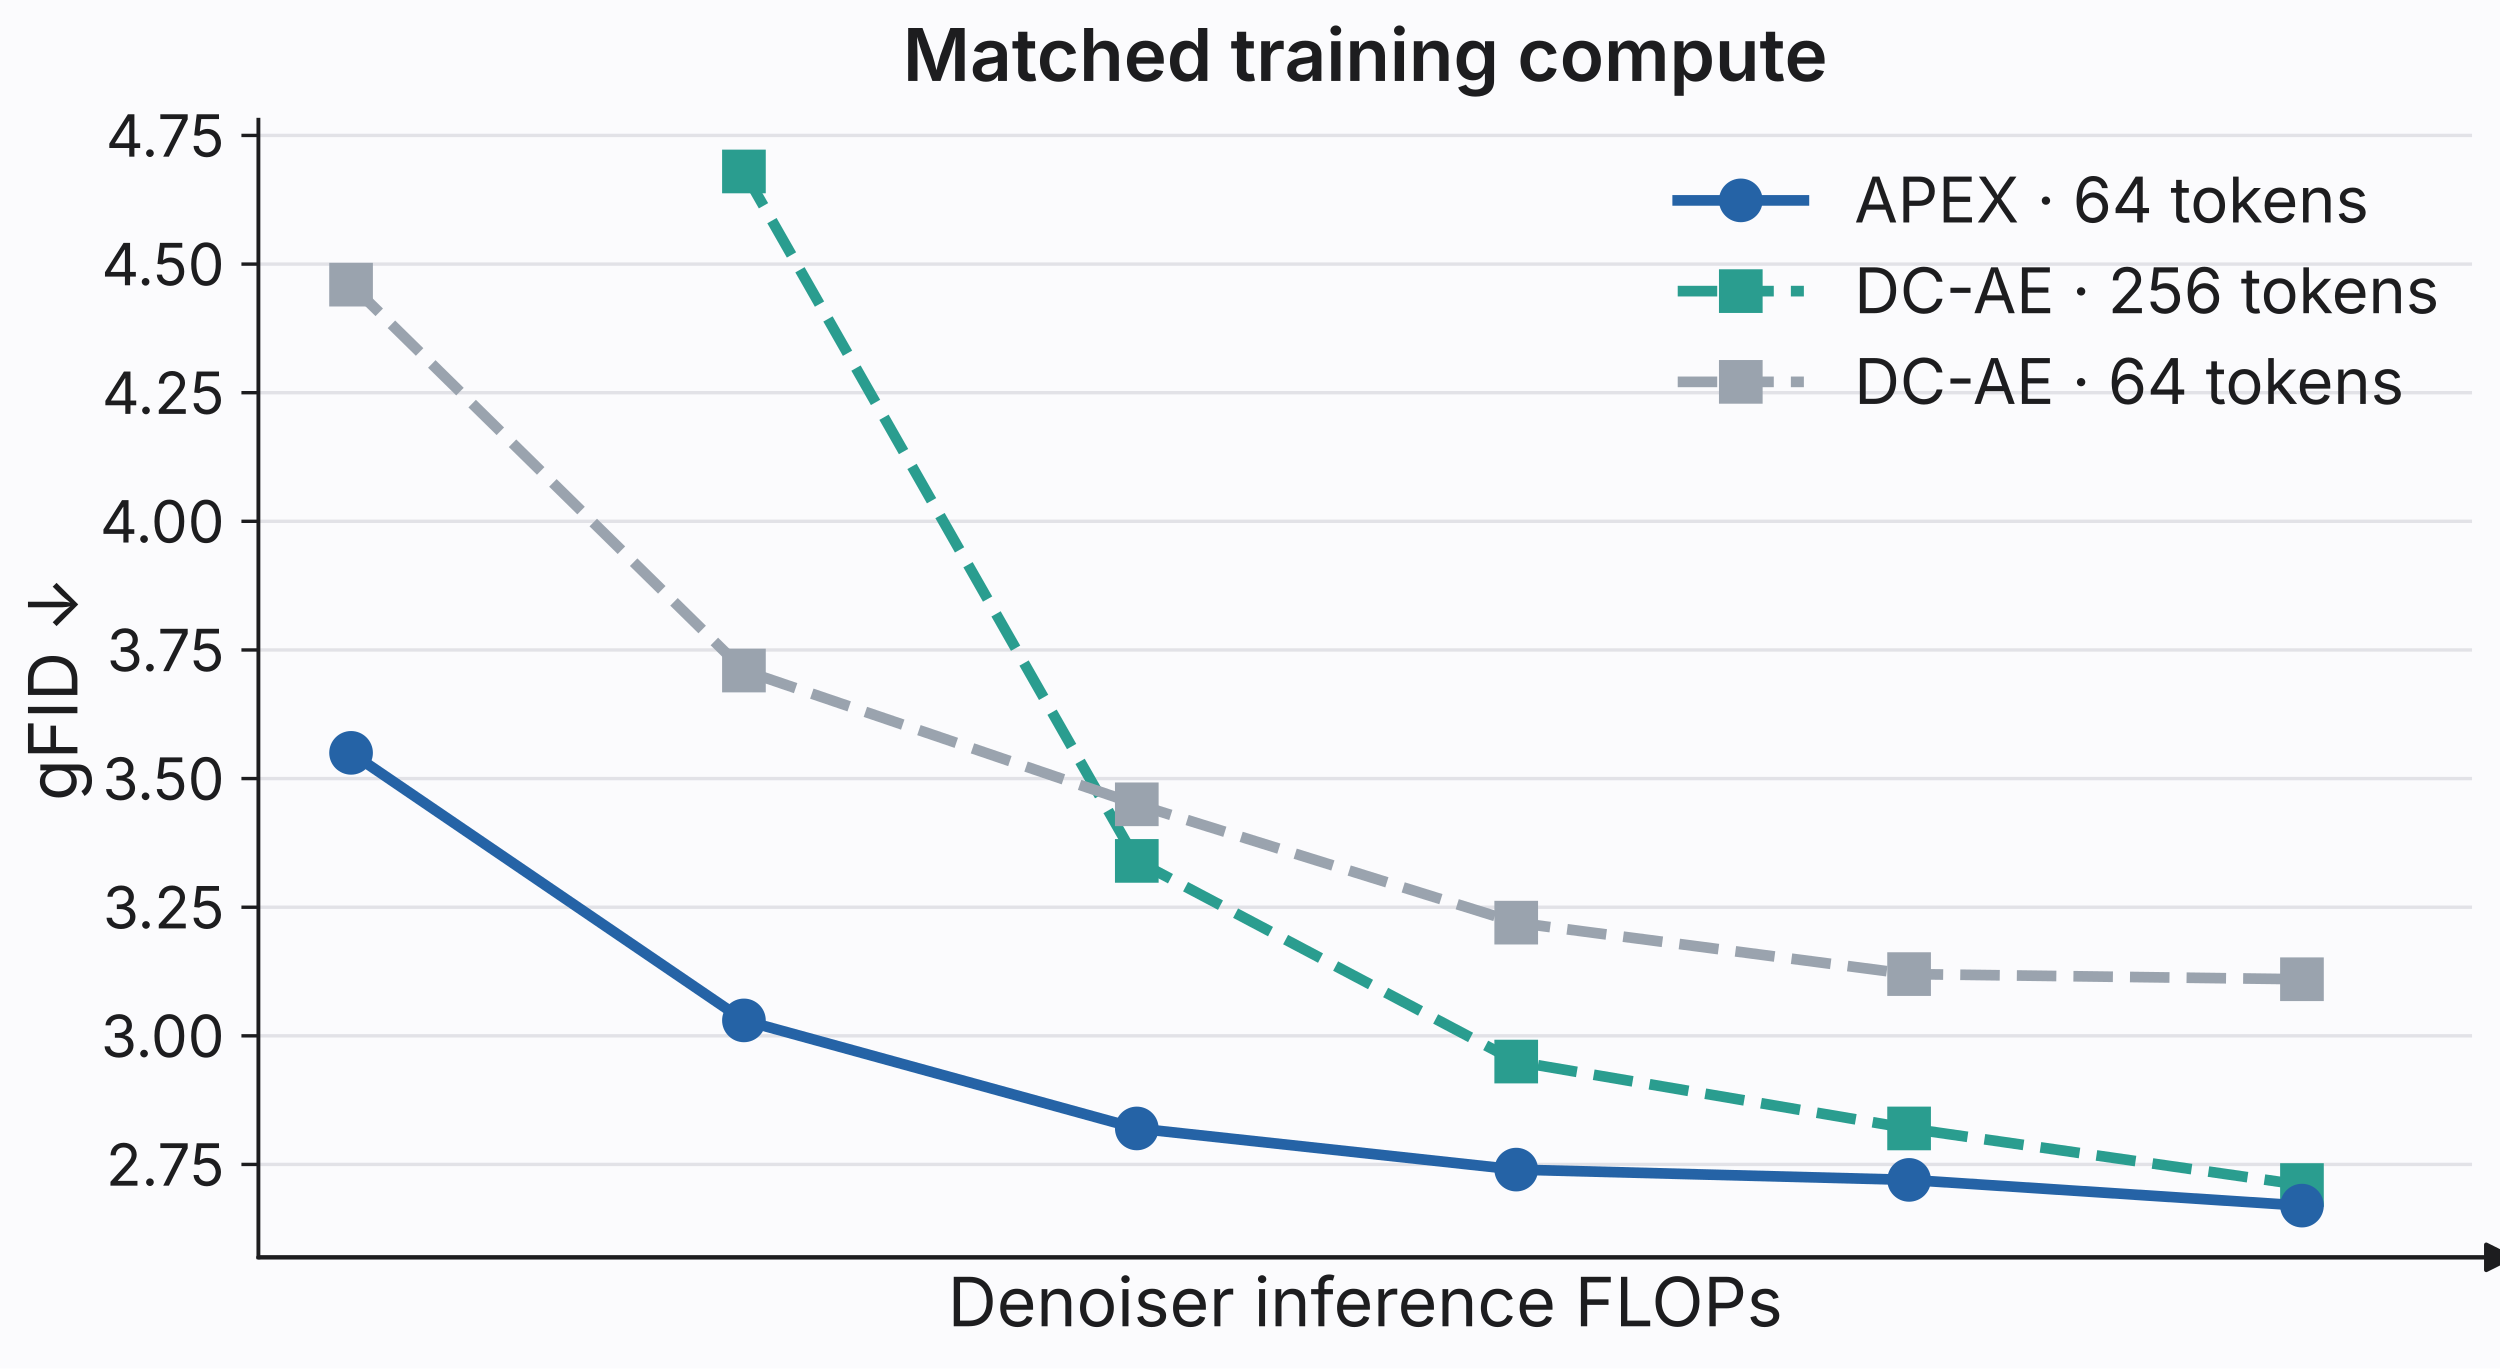
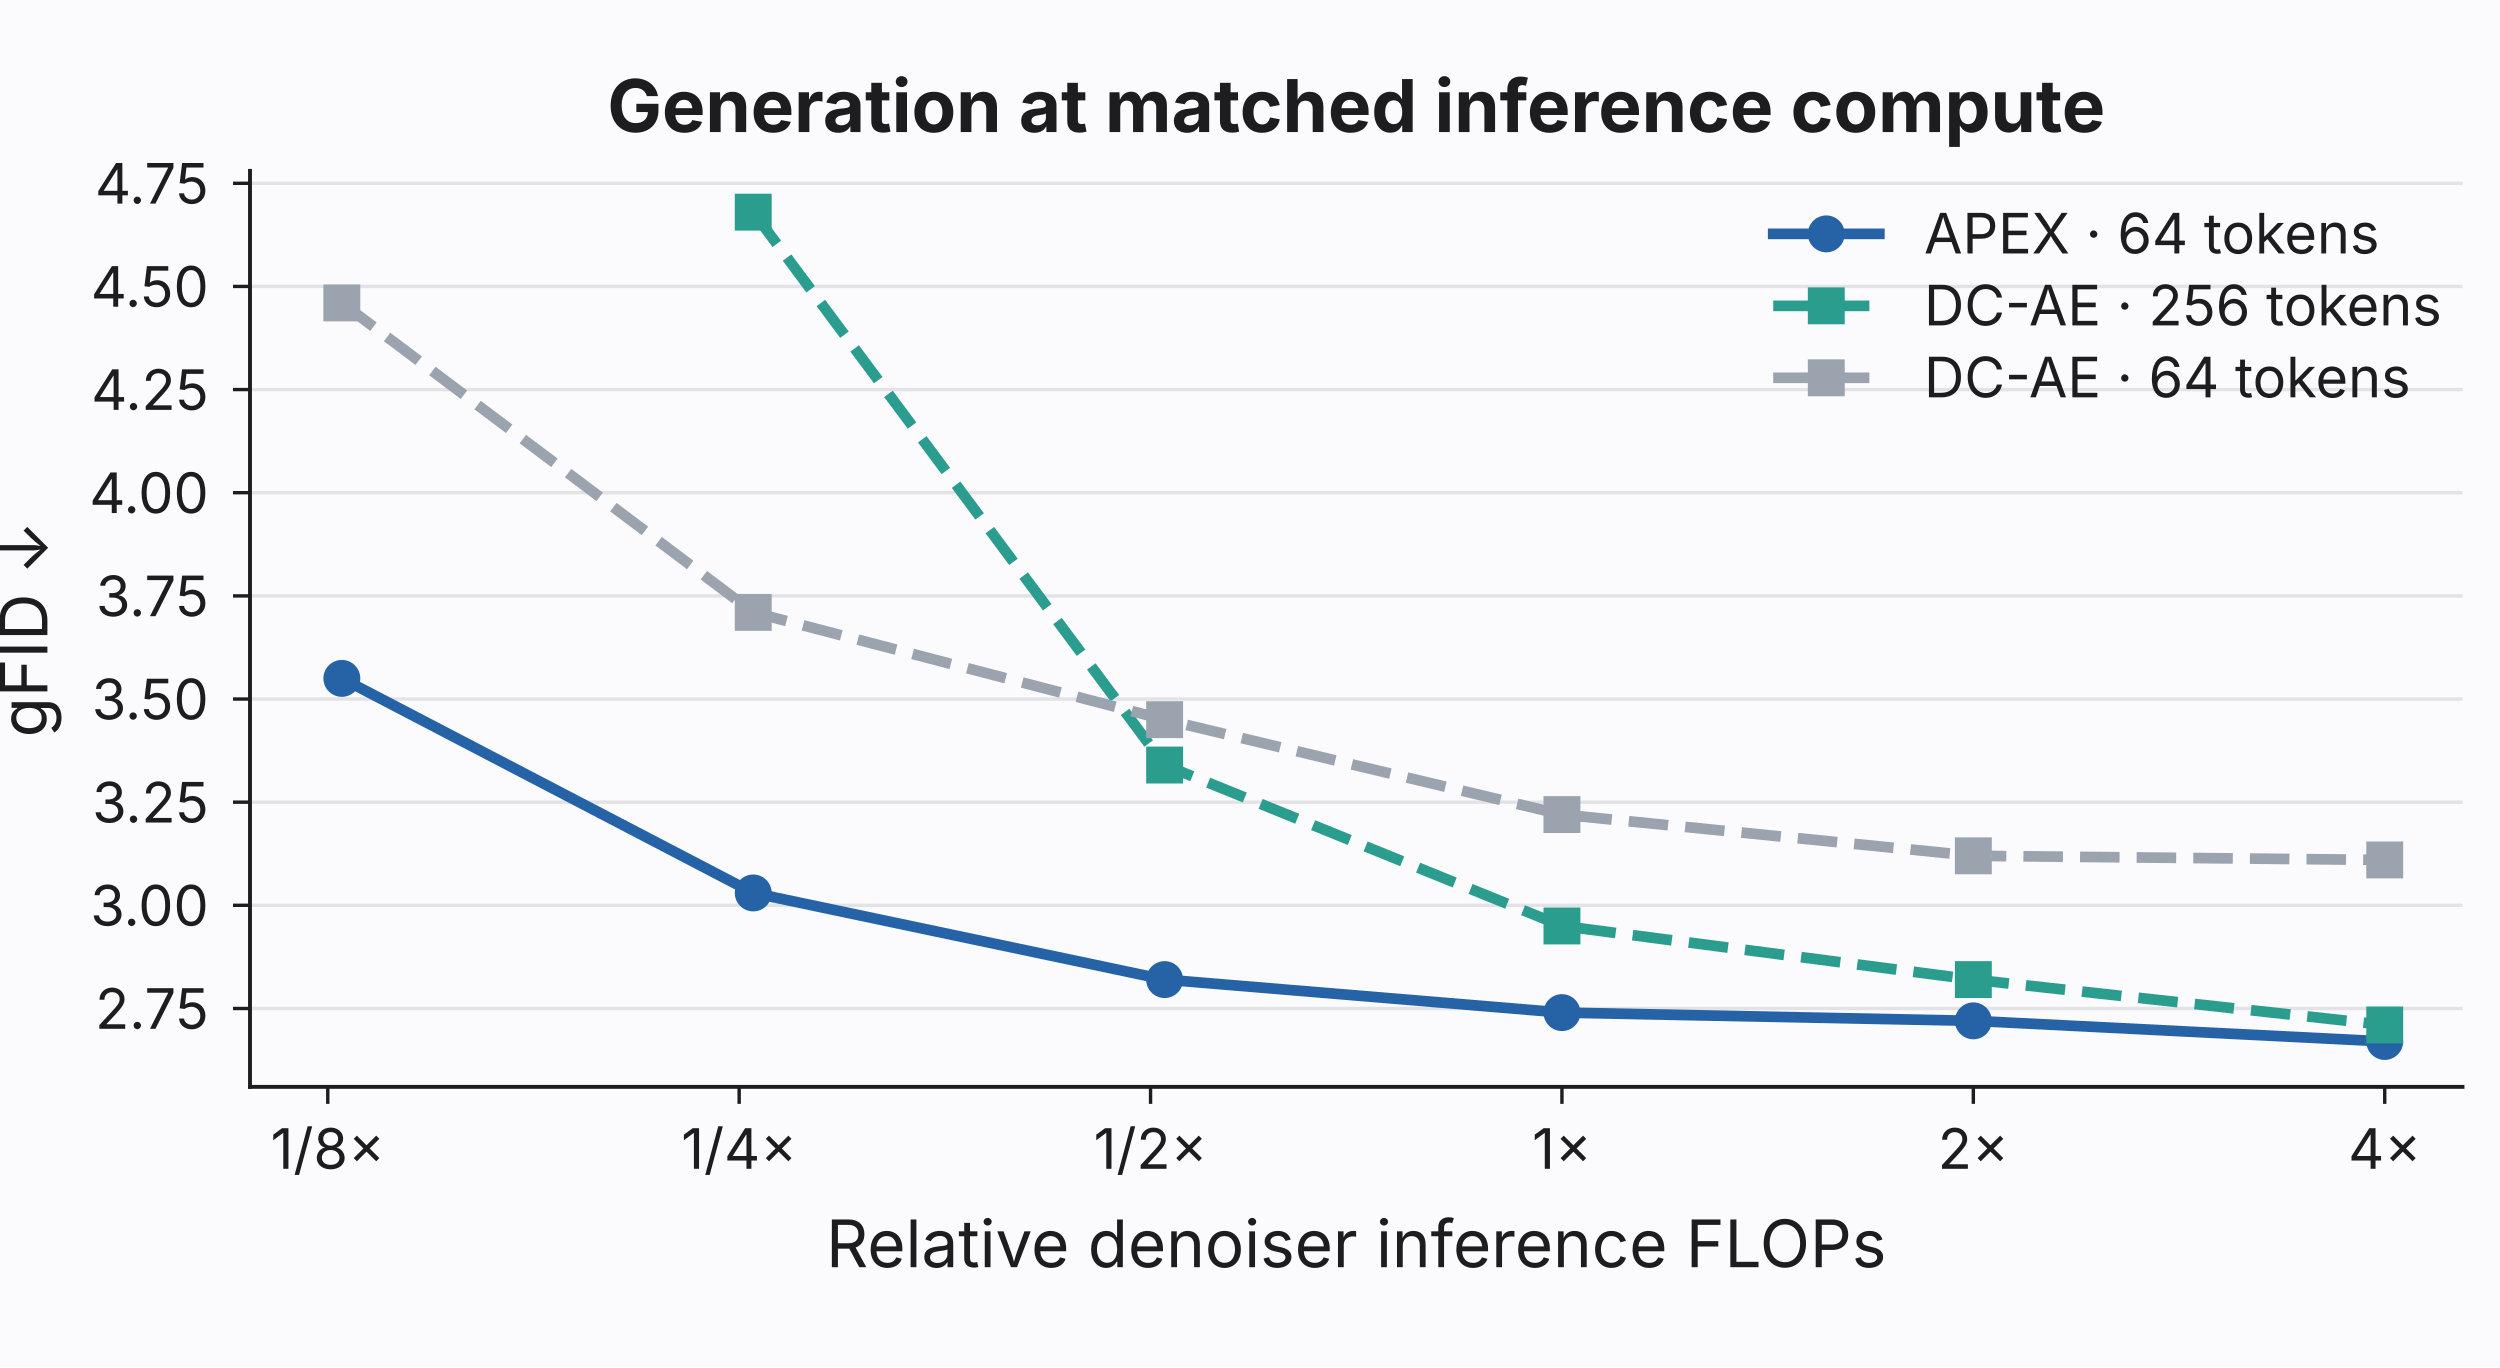
- <svg xmlns="http://www.w3.org/2000/svg" xmlns:xlink="http://www.w3.org/1999/xlink" width="515.204pt" height="282.019pt" viewBox="0 0 515.204 282.019" version="1.1">
+ <svg xmlns="http://www.w3.org/2000/svg" xmlns:xlink="http://www.w3.org/1999/xlink" width="514.8pt" height="281.52pt" viewBox="0 0 514.8 281.52" version="1.1">
  <defs>
    <style type="text/css">*{stroke-linejoin: round; stroke-linecap: butt}</style>
  </defs>
  <g id="figure_1">
    <g id="patch_1">
-       <path d="M 0 282.019 L 515.204 282.019 L 515.204 0 L 0 0 z " style="fill: #fbfbfd" />
+       <path d="M 0 281.52 L 514.8 281.52 L 514.8 0 L 0 0 z " style="fill: #fbfbfd" />
    </g>
    <g id="axes_1">
      <g id="patch_2">
-         <path d="M 53.252 259.112 L 509.444 259.112 L 509.444 24.68 L 53.252 24.68 z " style="fill: #fbfbfd" />
+         <path d="M 51.48 223.808 L 507.078 223.808 L 507.078 35.19 L 51.48 35.19 z " style="fill: #fbfbfd" />
      </g>
      <g id="matplotlib.axis_1">
-         <g id="text_1">
-           <text style="font-size: 14px; font-family: 'Inter', 'Arial', 'Helvetica', 'DejaVu Sans', sans-serif; text-anchor: middle; fill: #1d1d1f" x="281.348" y="273.313" transform="rotate(-0 281.3481 273.3127)">Denoiser inference FLOPs</text>
+         <g id="xtick_1">
+           <g id="line2d_1">
+             <defs>
+               <path id="m6581d87230" d="M 0 0 L 0 3.5 " style="stroke: #1d1d1f; stroke-width: 0.7" />
+             </defs>
+             <g>
+               <use xlink:href="#m6581d87230" x="67.494" y="223.808" style="fill: #1d1d1f; stroke: #1d1d1f; stroke-width: 0.7" />
+             </g>
+           </g>
+           <g id="text_1">
+             <text style="font-size: 11.5px; font-family: 'Inter', 'Arial', 'Helvetica', 'DejaVu Sans', sans-serif; text-anchor: middle; fill: #1d1d1f" x="67.494" y="240.681" transform="rotate(-0 67.49383 240.6807)">1/8×</text>
+           </g>
+         </g>
+         <g id="xtick_2">
+           <g id="line2d_2">
+             <g>
+               <use xlink:href="#m6581d87230" x="152.208" y="223.808" style="fill: #1d1d1f; stroke: #1d1d1f; stroke-width: 0.7" />
+             </g>
+           </g>
+           <g id="text_2">
+             <text style="font-size: 11.5px; font-family: 'Inter', 'Arial', 'Helvetica', 'DejaVu Sans', sans-serif; text-anchor: middle; fill: #1d1d1f" x="152.208" y="240.681" transform="rotate(-0 152.2079 240.6807)">1/4×</text>
+           </g>
+         </g>
+         <g id="xtick_3">
+           <g id="line2d_3">
+             <g>
+               <use xlink:href="#m6581d87230" x="236.922" y="223.808" style="fill: #1d1d1f; stroke: #1d1d1f; stroke-width: 0.7" />
+             </g>
+           </g>
+           <g id="text_3">
+             <text style="font-size: 11.5px; font-family: 'Inter', 'Arial', 'Helvetica', 'DejaVu Sans', sans-serif; text-anchor: middle; fill: #1d1d1f" x="236.922" y="240.681" transform="rotate(-0 236.922 240.6807)">1/2×</text>
+           </g>
+         </g>
+         <g id="xtick_4">
+           <g id="line2d_4">
+             <g>
+               <use xlink:href="#m6581d87230" x="321.636" y="223.808" style="fill: #1d1d1f; stroke: #1d1d1f; stroke-width: 0.7" />
+             </g>
+           </g>
+           <g id="text_4">
+             <text style="font-size: 11.5px; font-family: 'Inter', 'Arial', 'Helvetica', 'DejaVu Sans', sans-serif; text-anchor: middle; fill: #1d1d1f" x="321.636" y="240.681" transform="rotate(-0 321.636 240.6807)">1×</text>
+           </g>
+         </g>
+         <g id="xtick_5">
+           <g id="line2d_5">
+             <g>
+               <use xlink:href="#m6581d87230" x="406.35" y="223.808" style="fill: #1d1d1f; stroke: #1d1d1f; stroke-width: 0.7" />
+             </g>
+           </g>
+           <g id="text_5">
+             <text style="font-size: 11.5px; font-family: 'Inter', 'Arial', 'Helvetica', 'DejaVu Sans', sans-serif; text-anchor: middle; fill: #1d1d1f" x="406.35" y="240.681" transform="rotate(-0 406.3501 240.6807)">2×</text>
+           </g>
+         </g>
+         <g id="xtick_6">
+           <g id="line2d_6">
+             <g>
+               <use xlink:href="#m6581d87230" x="491.064" y="223.808" style="fill: #1d1d1f; stroke: #1d1d1f; stroke-width: 0.7" />
+             </g>
+           </g>
+           <g id="text_6">
+             <text style="font-size: 11.5px; font-family: 'Inter', 'Arial', 'Helvetica', 'DejaVu Sans', sans-serif; text-anchor: middle; fill: #1d1d1f" x="491.064" y="240.681" transform="rotate(-0 491.0642 240.6807)">4×</text>
+           </g>
+         </g>
+         <g id="text_7">
+           <text style="font-size: 13.5px; font-family: 'Inter', 'Arial', 'Helvetica', 'DejaVu Sans', sans-serif; text-anchor: middle; fill: #1d1d1f" x="279.279" y="260.937" transform="rotate(-0 279.279 260.9369)">Relative denoiser inference FLOPs</text>
        </g>
      </g>
      <g id="matplotlib.axis_2">
        <g id="ytick_1">
-           <g id="line2d_1">
-             <path d="M 53.252 239.974 L 509.444 239.974 " clip-path="url(#pbe19cb5d4b)" style="fill: none; stroke: #e2e2e7; stroke-width: 0.7; stroke-linecap: square" />
-           </g>
-           <g id="line2d_2">
+           <g id="line2d_7">
+             <path d="M 51.48 207.665 L 507.078 207.665 " clip-path="url(#p5ca8948e04)" style="fill: none; stroke: #e2e2e7; stroke-width: 0.7; stroke-linecap: square" />
+           </g>
+           <g id="line2d_8">
            <defs>
-               <path id="mafd1937e12" d="M 0 0 L -3.5 0 " style="stroke: #1d1d1f; stroke-width: 0.7" />
+               <path id="mb7579ec4ae" d="M 0 0 L -3.5 0 " style="stroke: #1d1d1f; stroke-width: 0.7" />
            </defs>
            <g>
-               <use xlink:href="#mafd1937e12" x="53.252" y="239.974" style="fill: #1d1d1f; stroke: #1d1d1f; stroke-width: 0.7" />
-             </g>
-           </g>
-           <g id="text_2">
-             <text style="font-size: 12px; font-family: 'Inter', 'Arial', 'Helvetica', 'DejaVu Sans', sans-serif; text-anchor: end; fill: #1d1d1f" x="46.252" y="244.342" transform="rotate(-0 46.25207 244.3422)">2.75</text>
+               <use xlink:href="#mb7579ec4ae" x="51.48" y="207.665" style="fill: #1d1d1f; stroke: #1d1d1f; stroke-width: 0.7" />
+             </g>
+           </g>
+           <g id="text_8">
+             <text style="font-size: 11.5px; font-family: 'Inter', 'Arial', 'Helvetica', 'DejaVu Sans', sans-serif; text-anchor: end; fill: #1d1d1f" x="42.98" y="211.852" transform="rotate(-0 42.98 211.8515)">2.75</text>
          </g>
        </g>
        <g id="ytick_2">
-           <g id="line2d_3">
-             <path d="M 53.252 213.467 L 509.444 213.467 " clip-path="url(#pbe19cb5d4b)" style="fill: none; stroke: #e2e2e7; stroke-width: 0.7; stroke-linecap: square" />
-           </g>
-           <g id="line2d_4">
-             <g>
-               <use xlink:href="#mafd1937e12" x="53.252" y="213.467" style="fill: #1d1d1f; stroke: #1d1d1f; stroke-width: 0.7" />
-             </g>
-           </g>
-           <g id="text_3">
-             <text style="font-size: 12px; font-family: 'Inter', 'Arial', 'Helvetica', 'DejaVu Sans', sans-serif; text-anchor: end; fill: #1d1d1f" x="46.252" y="217.835" transform="rotate(-0 46.25207 217.8347)">3.00</text>
+           <g id="line2d_9">
+             <path d="M 51.48 186.425 L 507.078 186.425 " clip-path="url(#p5ca8948e04)" style="fill: none; stroke: #e2e2e7; stroke-width: 0.7; stroke-linecap: square" />
+           </g>
+           <g id="line2d_10">
+             <g>
+               <use xlink:href="#mb7579ec4ae" x="51.48" y="186.425" style="fill: #1d1d1f; stroke: #1d1d1f; stroke-width: 0.7" />
+             </g>
+           </g>
+           <g id="text_9">
+             <text style="font-size: 11.5px; font-family: 'Inter', 'Arial', 'Helvetica', 'DejaVu Sans', sans-serif; text-anchor: end; fill: #1d1d1f" x="42.98" y="190.611" transform="rotate(-0 42.98 190.6107)">3.00</text>
          </g>
        </g>
        <g id="ytick_3">
-           <g id="line2d_5">
-             <path d="M 53.252 186.959 L 509.444 186.959 " clip-path="url(#pbe19cb5d4b)" style="fill: none; stroke: #e2e2e7; stroke-width: 0.7; stroke-linecap: square" />
-           </g>
-           <g id="line2d_6">
-             <g>
-               <use xlink:href="#mafd1937e12" x="53.252" y="186.959" style="fill: #1d1d1f; stroke: #1d1d1f; stroke-width: 0.7" />
-             </g>
-           </g>
-           <g id="text_4">
-             <text style="font-size: 12px; font-family: 'Inter', 'Arial', 'Helvetica', 'DejaVu Sans', sans-serif; text-anchor: end; fill: #1d1d1f" x="46.252" y="191.327" transform="rotate(-0 46.25207 191.3273)">3.25</text>
+           <g id="line2d_11">
+             <path d="M 51.48 165.184 L 507.078 165.184 " clip-path="url(#p5ca8948e04)" style="fill: none; stroke: #e2e2e7; stroke-width: 0.7; stroke-linecap: square" />
+           </g>
+           <g id="line2d_12">
+             <g>
+               <use xlink:href="#mb7579ec4ae" x="51.48" y="165.184" style="fill: #1d1d1f; stroke: #1d1d1f; stroke-width: 0.7" />
+             </g>
+           </g>
+           <g id="text_10">
+             <text style="font-size: 11.5px; font-family: 'Inter', 'Arial', 'Helvetica', 'DejaVu Sans', sans-serif; text-anchor: end; fill: #1d1d1f" x="42.98" y="169.37" transform="rotate(-0 42.98 169.3699)">3.25</text>
          </g>
        </g>
        <g id="ytick_4">
-           <g id="line2d_7">
-             <path d="M 53.252 160.452 L 509.444 160.452 " clip-path="url(#pbe19cb5d4b)" style="fill: none; stroke: #e2e2e7; stroke-width: 0.7; stroke-linecap: square" />
-           </g>
-           <g id="line2d_8">
-             <g>
-               <use xlink:href="#mafd1937e12" x="53.252" y="160.452" style="fill: #1d1d1f; stroke: #1d1d1f; stroke-width: 0.7" />
-             </g>
-           </g>
-           <g id="text_5">
-             <text style="font-size: 12px; font-family: 'Inter', 'Arial', 'Helvetica', 'DejaVu Sans', sans-serif; text-anchor: end; fill: #1d1d1f" x="46.252" y="164.82" transform="rotate(-0 46.25207 164.8198)">3.50</text>
+           <g id="line2d_13">
+             <path d="M 51.48 143.943 L 507.078 143.943 " clip-path="url(#p5ca8948e04)" style="fill: none; stroke: #e2e2e7; stroke-width: 0.7; stroke-linecap: square" />
+           </g>
+           <g id="line2d_14">
+             <g>
+               <use xlink:href="#mb7579ec4ae" x="51.48" y="143.943" style="fill: #1d1d1f; stroke: #1d1d1f; stroke-width: 0.7" />
+             </g>
+           </g>
+           <g id="text_11">
+             <text style="font-size: 11.5px; font-family: 'Inter', 'Arial', 'Helvetica', 'DejaVu Sans', sans-serif; text-anchor: end; fill: #1d1d1f" x="42.98" y="148.129" transform="rotate(-0 42.98 148.1291)">3.50</text>
          </g>
        </g>
        <g id="ytick_5">
-           <g id="line2d_9">
-             <path d="M 53.252 133.944 L 509.444 133.944 " clip-path="url(#pbe19cb5d4b)" style="fill: none; stroke: #e2e2e7; stroke-width: 0.7; stroke-linecap: square" />
-           </g>
-           <g id="line2d_10">
-             <g>
-               <use xlink:href="#mafd1937e12" x="53.252" y="133.944" style="fill: #1d1d1f; stroke: #1d1d1f; stroke-width: 0.7" />
-             </g>
-           </g>
-           <g id="text_6">
-             <text style="font-size: 12px; font-family: 'Inter', 'Arial', 'Helvetica', 'DejaVu Sans', sans-serif; text-anchor: end; fill: #1d1d1f" x="46.252" y="138.312" transform="rotate(-0 46.25207 138.3123)">3.75</text>
+           <g id="line2d_15">
+             <path d="M 51.48 122.702 L 507.078 122.702 " clip-path="url(#p5ca8948e04)" style="fill: none; stroke: #e2e2e7; stroke-width: 0.7; stroke-linecap: square" />
+           </g>
+           <g id="line2d_16">
+             <g>
+               <use xlink:href="#mb7579ec4ae" x="51.48" y="122.702" style="fill: #1d1d1f; stroke: #1d1d1f; stroke-width: 0.7" />
+             </g>
+           </g>
+           <g id="text_12">
+             <text style="font-size: 11.5px; font-family: 'Inter', 'Arial', 'Helvetica', 'DejaVu Sans', sans-serif; text-anchor: end; fill: #1d1d1f" x="42.98" y="126.888" transform="rotate(-0 42.98 126.8883)">3.75</text>
          </g>
        </g>
        <g id="ytick_6">
-           <g id="line2d_11">
-             <path d="M 53.252 107.437 L 509.444 107.437 " clip-path="url(#pbe19cb5d4b)" style="fill: none; stroke: #e2e2e7; stroke-width: 0.7; stroke-linecap: square" />
-           </g>
-           <g id="line2d_12">
-             <g>
-               <use xlink:href="#mafd1937e12" x="53.252" y="107.437" style="fill: #1d1d1f; stroke: #1d1d1f; stroke-width: 0.7" />
-             </g>
-           </g>
-           <g id="text_7">
-             <text style="font-size: 12px; font-family: 'Inter', 'Arial', 'Helvetica', 'DejaVu Sans', sans-serif; text-anchor: end; fill: #1d1d1f" x="46.252" y="111.805" transform="rotate(-0 46.25207 111.8049)">4.00</text>
+           <g id="line2d_17">
+             <path d="M 51.48 101.461 L 507.078 101.461 " clip-path="url(#p5ca8948e04)" style="fill: none; stroke: #e2e2e7; stroke-width: 0.7; stroke-linecap: square" />
+           </g>
+           <g id="line2d_18">
+             <g>
+               <use xlink:href="#mb7579ec4ae" x="51.48" y="101.461" style="fill: #1d1d1f; stroke: #1d1d1f; stroke-width: 0.7" />
+             </g>
+           </g>
+           <g id="text_13">
+             <text style="font-size: 11.5px; font-family: 'Inter', 'Arial', 'Helvetica', 'DejaVu Sans', sans-serif; text-anchor: end; fill: #1d1d1f" x="42.98" y="105.647" transform="rotate(-0 42.98 105.6475)">4.00</text>
          </g>
        </g>
        <g id="ytick_7">
-           <g id="line2d_13">
-             <path d="M 53.252 80.929 L 509.444 80.929 " clip-path="url(#pbe19cb5d4b)" style="fill: none; stroke: #e2e2e7; stroke-width: 0.7; stroke-linecap: square" />
-           </g>
-           <g id="line2d_14">
-             <g>
-               <use xlink:href="#mafd1937e12" x="53.252" y="80.929" style="fill: #1d1d1f; stroke: #1d1d1f; stroke-width: 0.7" />
-             </g>
-           </g>
-           <g id="text_8">
-             <text style="font-size: 12px; font-family: 'Inter', 'Arial', 'Helvetica', 'DejaVu Sans', sans-serif; text-anchor: end; fill: #1d1d1f" x="46.252" y="85.297" transform="rotate(-0 46.25207 85.29741)">4.25</text>
+           <g id="line2d_19">
+             <path d="M 51.48 80.221 L 507.078 80.221 " clip-path="url(#p5ca8948e04)" style="fill: none; stroke: #e2e2e7; stroke-width: 0.7; stroke-linecap: square" />
+           </g>
+           <g id="line2d_20">
+             <g>
+               <use xlink:href="#mb7579ec4ae" x="51.48" y="80.221" style="fill: #1d1d1f; stroke: #1d1d1f; stroke-width: 0.7" />
+             </g>
+           </g>
+           <g id="text_14">
+             <text style="font-size: 11.5px; font-family: 'Inter', 'Arial', 'Helvetica', 'DejaVu Sans', sans-serif; text-anchor: end; fill: #1d1d1f" x="42.98" y="84.407" transform="rotate(-0 42.98 84.40668)">4.25</text>
          </g>
        </g>
        <g id="ytick_8">
-           <g id="line2d_15">
-             <path d="M 53.252 54.422 L 509.444 54.422 " clip-path="url(#pbe19cb5d4b)" style="fill: none; stroke: #e2e2e7; stroke-width: 0.7; stroke-linecap: square" />
-           </g>
-           <g id="line2d_16">
-             <g>
-               <use xlink:href="#mafd1937e12" x="53.252" y="54.422" style="fill: #1d1d1f; stroke: #1d1d1f; stroke-width: 0.7" />
-             </g>
-           </g>
-           <g id="text_9">
-             <text style="font-size: 12px; font-family: 'Inter', 'Arial', 'Helvetica', 'DejaVu Sans', sans-serif; text-anchor: end; fill: #1d1d1f" x="46.252" y="58.79" transform="rotate(-0 46.25207 58.78995)">4.50</text>
+           <g id="line2d_21">
+             <path d="M 51.48 58.98 L 507.078 58.98 " clip-path="url(#p5ca8948e04)" style="fill: none; stroke: #e2e2e7; stroke-width: 0.7; stroke-linecap: square" />
+           </g>
+           <g id="line2d_22">
+             <g>
+               <use xlink:href="#mb7579ec4ae" x="51.48" y="58.98" style="fill: #1d1d1f; stroke: #1d1d1f; stroke-width: 0.7" />
+             </g>
+           </g>
+           <g id="text_15">
+             <text style="font-size: 11.5px; font-family: 'Inter', 'Arial', 'Helvetica', 'DejaVu Sans', sans-serif; text-anchor: end; fill: #1d1d1f" x="42.98" y="63.166" transform="rotate(-0 42.98 63.16586)">4.50</text>
          </g>
        </g>
        <g id="ytick_9">
-           <g id="line2d_17">
-             <path d="M 53.252 27.914 L 509.444 27.914 " clip-path="url(#pbe19cb5d4b)" style="fill: none; stroke: #e2e2e7; stroke-width: 0.7; stroke-linecap: square" />
-           </g>
-           <g id="line2d_18">
-             <g>
-               <use xlink:href="#mafd1937e12" x="53.252" y="27.914" style="fill: #1d1d1f; stroke: #1d1d1f; stroke-width: 0.7" />
-             </g>
-           </g>
-           <g id="text_10">
-             <text style="font-size: 12px; font-family: 'Inter', 'Arial', 'Helvetica', 'DejaVu Sans', sans-serif; text-anchor: end; fill: #1d1d1f" x="46.252" y="32.282" transform="rotate(-0 46.25207 32.28249)">4.75</text>
-           </g>
-         </g>
-         <g id="text_11">
-           <text style="font-size: 14px; font-family: 'Inter', 'Arial', 'Helvetica', 'DejaVu Sans', sans-serif; text-anchor: middle; fill: #1d1d1f" x="15.952" y="141.896" transform="rotate(-90 15.95238 141.8964)">gFID ↓</text>
+           <g id="line2d_23">
+             <path d="M 51.48 37.739 L 507.078 37.739 " clip-path="url(#p5ca8948e04)" style="fill: none; stroke: #e2e2e7; stroke-width: 0.7; stroke-linecap: square" />
+           </g>
+           <g id="line2d_24">
+             <g>
+               <use xlink:href="#mb7579ec4ae" x="51.48" y="37.739" style="fill: #1d1d1f; stroke: #1d1d1f; stroke-width: 0.7" />
+             </g>
+           </g>
+           <g id="text_16">
+             <text style="font-size: 11.5px; font-family: 'Inter', 'Arial', 'Helvetica', 'DejaVu Sans', sans-serif; text-anchor: end; fill: #1d1d1f" x="42.98" y="41.925" transform="rotate(-0 42.98 41.92506)">4.75</text>
+           </g>
+         </g>
+         <g id="text_17">
+           <text style="font-size: 13.5px; font-family: 'Inter', 'Arial', 'Helvetica', 'DejaVu Sans', sans-serif; text-anchor: middle; fill: #1d1d1f" x="9.759" y="129.499" transform="rotate(-90 9.758594 129.4992)">gFID ↓</text>
        </g>
      </g>
      <g id="patch_3">
-         <path d="M 53.252 259.112 L 53.252 24.68 " style="fill: none; stroke: #1d1d1f; stroke-width: 0.8; stroke-linejoin: miter; stroke-linecap: square" />
-       </g>
-       <g id="line2d_19">
-         <path d="M 153.31 35.336 L 234.273 177.416 L 312.465 218.768 L 393.428 232.552 L 474.39 244.215 " clip-path="url(#pbe19cb5d4b)" style="fill: none; stroke-dasharray: 8.14,3.52; stroke-dashoffset: 0; stroke: #2a9d8f; stroke-width: 2.2" />
+         <path d="M 51.48 223.808 L 51.48 35.19 " style="fill: none; stroke: #1d1d1f; stroke-width: 0.8; stroke-linejoin: miter; stroke-linecap: square" />
+       </g>
+       <g id="patch_4">
+         <path d="M 51.48 223.808 L 507.078 223.808 " style="fill: none; stroke: #1d1d1f; stroke-width: 0.8; stroke-linejoin: miter; stroke-linecap: square" />
+       </g>
+       <g id="text_18">
+         <text style="font-weight: 700; font-size: 15px; font-family: 'Inter', 'Arial', 'Helvetica', 'DejaVu Sans', sans-serif; text-anchor: middle; fill: #1d1d1f" x="279.279" y="27.19" transform="rotate(-0 279.279 27.19)">Generation at matched inference compute</text>
+       </g>
+       <g id="line2d_25">
+         <path d="M 70.392 139.695 L 155.106 183.876 L 239.821 201.718 L 321.636 208.515 L 406.35 210.214 L 491.064 214.462 " clip-path="url(#p5ca8948e04)" style="fill: none; stroke: #2563a6; stroke-width: 2.2; stroke-linecap: square" />
        <defs>
-           <path id="md10c998fa2" d="M -4 4 L 4 4 L 4 -4 L -4 -4 z " style="stroke: #2a9d8f; stroke-linejoin: miter" />
+           <path id="mc4c8e2b1b5" d="M 0 3.3 C 0.875 3.3 1.715 2.952 2.333 2.333 C 2.952 1.715 3.3 0.875 3.3 0 C 3.3 -0.875 2.952 -1.715 2.333 -2.333 C 1.715 -2.952 0.875 -3.3 0 -3.3 C -0.875 -3.3 -1.715 -2.952 -2.333 -2.333 C -2.952 -1.715 -3.3 -0.875 -3.3 0 C -3.3 0.875 -2.952 1.715 -2.333 2.333 C -1.715 2.952 -0.875 3.3 0 3.3 z " style="stroke: #2563a6" />
        </defs>
-         <g clip-path="url(#pbe19cb5d4b)">
-           <use xlink:href="#md10c998fa2" x="153.31" y="35.336" style="fill: #2a9d8f; stroke: #2a9d8f; stroke-linejoin: miter" />
-           <use xlink:href="#md10c998fa2" x="234.273" y="177.416" style="fill: #2a9d8f; stroke: #2a9d8f; stroke-linejoin: miter" />
-           <use xlink:href="#md10c998fa2" x="312.465" y="218.768" style="fill: #2a9d8f; stroke: #2a9d8f; stroke-linejoin: miter" />
-           <use xlink:href="#md10c998fa2" x="393.428" y="232.552" style="fill: #2a9d8f; stroke: #2a9d8f; stroke-linejoin: miter" />
-           <use xlink:href="#md10c998fa2" x="474.39" y="244.215" style="fill: #2a9d8f; stroke: #2a9d8f; stroke-linejoin: miter" />
-         </g>
-       </g>
-       <g id="patch_4">
-         <path d="M 53.252 259.112 Q 285.91 259.112 517.562 259.112 " style="fill: none; stroke: #1d1d1f; stroke-width: 0.9; stroke-linecap: round" />
-         <path d="M 512.362 256.512 L 517.562 259.112 L 512.362 261.712 z " style="fill: #1d1d1f; stroke: #1d1d1f; stroke-width: 0.9; stroke-linecap: round" />
-       </g>
-       <g id="text_12">
-         <text style="font-weight: 600; font-size: 15px; font-family: 'Inter', 'Arial', 'Helvetica', 'DejaVu Sans', sans-serif; text-anchor: middle; fill: #1d1d1f" x="281.348" y="16.68" transform="rotate(-0 281.3481 16.68041)">Matched training compute</text>
-       </g>
-       <g id="line2d_20">
-         <path d="M 72.347 58.663 L 153.31 138.185 L 234.273 165.753 L 312.465 190.14 L 393.428 200.743 L 474.39 201.803 " clip-path="url(#pbe19cb5d4b)" style="fill: none; stroke-dasharray: 8.14,3.52; stroke-dashoffset: 0; stroke: #9aa3ae; stroke-width: 2.2" />
+         <g clip-path="url(#p5ca8948e04)">
+           <use xlink:href="#mc4c8e2b1b5" x="70.392" y="139.695" style="fill: #2563a6; stroke: #2563a6" />
+           <use xlink:href="#mc4c8e2b1b5" x="155.106" y="183.876" style="fill: #2563a6; stroke: #2563a6" />
+           <use xlink:href="#mc4c8e2b1b5" x="239.821" y="201.718" style="fill: #2563a6; stroke: #2563a6" />
+           <use xlink:href="#mc4c8e2b1b5" x="321.636" y="208.515" style="fill: #2563a6; stroke: #2563a6" />
+           <use xlink:href="#mc4c8e2b1b5" x="406.35" y="210.214" style="fill: #2563a6; stroke: #2563a6" />
+           <use xlink:href="#mc4c8e2b1b5" x="491.064" y="214.462" style="fill: #2563a6; stroke: #2563a6" />
+         </g>
+       </g>
+       <g id="line2d_26">
+         <path d="M 155.106 43.686 L 239.821 157.537 L 321.636 190.673 L 406.35 201.718 L 491.064 211.064 " clip-path="url(#p5ca8948e04)" style="fill: none; stroke-dasharray: 8.14,3.52; stroke-dashoffset: 0; stroke: #2a9d8f; stroke-width: 2.2" />
        <defs>
-           <path id="m119fff494f" d="M -4 4 L 4 4 L 4 -4 L -4 -4 z " style="stroke: #9aa3ae; stroke-linejoin: miter" />
+           <path id="m3e685c91bd" d="M -3.3 3.3 L 3.3 3.3 L 3.3 -3.3 L -3.3 -3.3 z " style="stroke: #2a9d8f; stroke-linejoin: miter" />
        </defs>
-         <g clip-path="url(#pbe19cb5d4b)">
-           <use xlink:href="#m119fff494f" x="72.347" y="58.663" style="fill: #9aa3ae; stroke: #9aa3ae; stroke-linejoin: miter" />
-           <use xlink:href="#m119fff494f" x="153.31" y="138.185" style="fill: #9aa3ae; stroke: #9aa3ae; stroke-linejoin: miter" />
-           <use xlink:href="#m119fff494f" x="234.273" y="165.753" style="fill: #9aa3ae; stroke: #9aa3ae; stroke-linejoin: miter" />
-           <use xlink:href="#m119fff494f" x="312.465" y="190.14" style="fill: #9aa3ae; stroke: #9aa3ae; stroke-linejoin: miter" />
-           <use xlink:href="#m119fff494f" x="393.428" y="200.743" style="fill: #9aa3ae; stroke: #9aa3ae; stroke-linejoin: miter" />
-           <use xlink:href="#m119fff494f" x="474.39" y="201.803" style="fill: #9aa3ae; stroke: #9aa3ae; stroke-linejoin: miter" />
-         </g>
-       </g>
-       <g id="line2d_21">
-         <path d="M 72.347 155.15 L 153.31 210.286 L 234.273 232.552 L 312.465 241.034 L 393.428 243.155 L 474.39 248.456 " clip-path="url(#pbe19cb5d4b)" style="fill: none; stroke: #2563a6; stroke-width: 2.2; stroke-linecap: square" />
+         <g clip-path="url(#p5ca8948e04)">
+           <use xlink:href="#m3e685c91bd" x="155.106" y="43.686" style="fill: #2a9d8f; stroke: #2a9d8f; stroke-linejoin: miter" />
+           <use xlink:href="#m3e685c91bd" x="239.821" y="157.537" style="fill: #2a9d8f; stroke: #2a9d8f; stroke-linejoin: miter" />
+           <use xlink:href="#m3e685c91bd" x="321.636" y="190.673" style="fill: #2a9d8f; stroke: #2a9d8f; stroke-linejoin: miter" />
+           <use xlink:href="#m3e685c91bd" x="406.35" y="201.718" style="fill: #2a9d8f; stroke: #2a9d8f; stroke-linejoin: miter" />
+           <use xlink:href="#m3e685c91bd" x="491.064" y="211.064" style="fill: #2a9d8f; stroke: #2a9d8f; stroke-linejoin: miter" />
+         </g>
+       </g>
+       <g id="line2d_27">
+         <path d="M 70.392 62.378 L 155.106 126.101 L 239.821 148.191 L 321.636 167.733 L 406.35 176.229 L 491.064 177.079 " clip-path="url(#p5ca8948e04)" style="fill: none; stroke-dasharray: 8.14,3.52; stroke-dashoffset: 0; stroke: #9aa3ae; stroke-width: 2.2" />
        <defs>
-           <path id="m2f9d5fda69" d="M 0 4 C 1.061 4 2.078 3.579 2.828 2.828 C 3.579 2.078 4 1.061 4 0 C 4 -1.061 3.579 -2.078 2.828 -2.828 C 2.078 -3.579 1.061 -4 0 -4 C -1.061 -4 -2.078 -3.579 -2.828 -2.828 C -3.579 -2.078 -4 -1.061 -4 0 C -4 1.061 -3.579 2.078 -2.828 2.828 C -2.078 3.579 -1.061 4 0 4 z " style="stroke: #2563a6" />
+           <path id="m3fcad817b7" d="M -3.3 3.3 L 3.3 3.3 L 3.3 -3.3 L -3.3 -3.3 z " style="stroke: #9aa3ae; stroke-linejoin: miter" />
        </defs>
-         <g clip-path="url(#pbe19cb5d4b)">
-           <use xlink:href="#m2f9d5fda69" x="72.347" y="155.15" style="fill: #2563a6; stroke: #2563a6" />
-           <use xlink:href="#m2f9d5fda69" x="153.31" y="210.286" style="fill: #2563a6; stroke: #2563a6" />
-           <use xlink:href="#m2f9d5fda69" x="234.273" y="232.552" style="fill: #2563a6; stroke: #2563a6" />
-           <use xlink:href="#m2f9d5fda69" x="312.465" y="241.034" style="fill: #2563a6; stroke: #2563a6" />
-           <use xlink:href="#m2f9d5fda69" x="393.428" y="243.155" style="fill: #2563a6; stroke: #2563a6" />
-           <use xlink:href="#m2f9d5fda69" x="474.39" y="248.456" style="fill: #2563a6; stroke: #2563a6" />
+         <g clip-path="url(#p5ca8948e04)">
+           <use xlink:href="#m3fcad817b7" x="70.392" y="62.378" style="fill: #9aa3ae; stroke: #9aa3ae; stroke-linejoin: miter" />
+           <use xlink:href="#m3fcad817b7" x="155.106" y="126.101" style="fill: #9aa3ae; stroke: #9aa3ae; stroke-linejoin: miter" />
+           <use xlink:href="#m3fcad817b7" x="239.821" y="148.191" style="fill: #9aa3ae; stroke: #9aa3ae; stroke-linejoin: miter" />
+           <use xlink:href="#m3fcad817b7" x="321.636" y="167.733" style="fill: #9aa3ae; stroke: #9aa3ae; stroke-linejoin: miter" />
+           <use xlink:href="#m3fcad817b7" x="406.35" y="176.229" style="fill: #9aa3ae; stroke: #9aa3ae; stroke-linejoin: miter" />
+           <use xlink:href="#m3fcad817b7" x="491.064" y="177.079" style="fill: #9aa3ae; stroke: #9aa3ae; stroke-linejoin: miter" />
        </g>
      </g>
      <g id="legend_1">
-         <g id="line2d_22">
-           <path d="M 345.746 41.295 L 358.746 41.295 L 371.746 41.295 " style="fill: none; stroke: #2563a6; stroke-width: 2.2; stroke-linecap: square" />
+         <g id="line2d_28">
+           <path d="M 365.143 48.162 L 376.068 48.162 L 386.993 48.162 " style="fill: none; stroke: #2563a6; stroke-width: 2.2; stroke-linecap: square" />
          <g>
-             <use xlink:href="#m2f9d5fda69" x="358.746" y="41.295" style="fill: #2563a6; stroke: #2563a6" />
-           </g>
-         </g>
-         <g id="text_13">
-           <text style="font-size: 13px; font-family: 'Inter', 'Arial', 'Helvetica', 'DejaVu Sans', sans-serif; text-anchor: start; fill: #1d1d1f" x="382.146" y="45.845" transform="rotate(-0 382.1456 45.84477)">APEX · 64 tokens</text>
-         </g>
-         <g id="line2d_23">
-           <path d="M 345.746 59.995 L 358.746 59.995 L 371.746 59.995 " style="fill: none; stroke-dasharray: 8.14,3.52; stroke-dashoffset: 0; stroke: #2a9d8f; stroke-width: 2.2" />
+             <use xlink:href="#mc4c8e2b1b5" x="376.068" y="48.162" style="fill: #2563a6; stroke: #2563a6" />
+           </g>
+         </g>
+         <g id="text_19">
+           <text style="font-size: 11.5px; font-family: 'Inter', 'Arial', 'Helvetica', 'DejaVu Sans', sans-serif; text-anchor: start; fill: #1d1d1f" x="396.193" y="52.187" transform="rotate(-0 396.1928 52.18731)">APEX · 64 tokens</text>
+         </g>
+         <g id="line2d_29">
+           <path d="M 365.143 62.98 L 376.068 62.98 L 386.993 62.98 " style="fill: none; stroke-dasharray: 8.14,3.52; stroke-dashoffset: 0; stroke: #2a9d8f; stroke-width: 2.2" />
          <g>
-             <use xlink:href="#md10c998fa2" x="358.746" y="59.995" style="fill: #2a9d8f; stroke: #2a9d8f; stroke-linejoin: miter" />
-           </g>
-         </g>
-         <g id="text_14">
-           <text style="font-size: 13px; font-family: 'Inter', 'Arial', 'Helvetica', 'DejaVu Sans', sans-serif; text-anchor: start; fill: #1d1d1f" x="382.146" y="64.545" transform="rotate(-0 382.1456 64.54496)">DC-AE · 256 tokens</text>
-         </g>
-         <g id="line2d_24">
-           <path d="M 345.746 78.695 L 358.746 78.695 L 371.746 78.695 " style="fill: none; stroke-dasharray: 8.14,3.52; stroke-dashoffset: 0; stroke: #9aa3ae; stroke-width: 2.2" />
+             <use xlink:href="#m3e685c91bd" x="376.068" y="62.98" style="fill: #2a9d8f; stroke: #2a9d8f; stroke-linejoin: miter" />
+           </g>
+         </g>
+         <g id="text_20">
+           <text style="font-size: 11.5px; font-family: 'Inter', 'Arial', 'Helvetica', 'DejaVu Sans', sans-serif; text-anchor: start; fill: #1d1d1f" x="396.193" y="67.005" transform="rotate(-0 396.1928 67.0048)">DC-AE · 256 tokens</text>
+         </g>
+         <g id="line2d_30">
+           <path d="M 365.143 77.797 L 376.068 77.797 L 386.993 77.797 " style="fill: none; stroke-dasharray: 8.14,3.52; stroke-dashoffset: 0; stroke: #9aa3ae; stroke-width: 2.2" />
          <g>
-             <use xlink:href="#m119fff494f" x="358.746" y="78.695" style="fill: #9aa3ae; stroke: #9aa3ae; stroke-linejoin: miter" />
-           </g>
-         </g>
-         <g id="text_15">
-           <text style="font-size: 13px; font-family: 'Inter', 'Arial', 'Helvetica', 'DejaVu Sans', sans-serif; text-anchor: start; fill: #1d1d1f" x="382.146" y="83.245" transform="rotate(-0 382.1456 83.24516)">DC-AE · 64 tokens</text>
+             <use xlink:href="#m3fcad817b7" x="376.068" y="77.797" style="fill: #9aa3ae; stroke: #9aa3ae; stroke-linejoin: miter" />
+           </g>
+         </g>
+         <g id="text_21">
+           <text style="font-size: 11.5px; font-family: 'Inter', 'Arial', 'Helvetica', 'DejaVu Sans', sans-serif; text-anchor: start; fill: #1d1d1f" x="396.193" y="81.822" transform="rotate(-0 396.1928 81.82228)">DC-AE · 64 tokens</text>
        </g>
      </g>
    </g>
  </g>
  <defs>
-     <clipPath id="pbe19cb5d4b">
-       <rect x="53.252" y="24.68" width="456.192" height="234.432" />
+     <clipPath id="p5ca8948e04">
+       <rect x="51.48" y="35.19" width="455.598" height="188.618" />
    </clipPath>
  </defs>
</svg>
